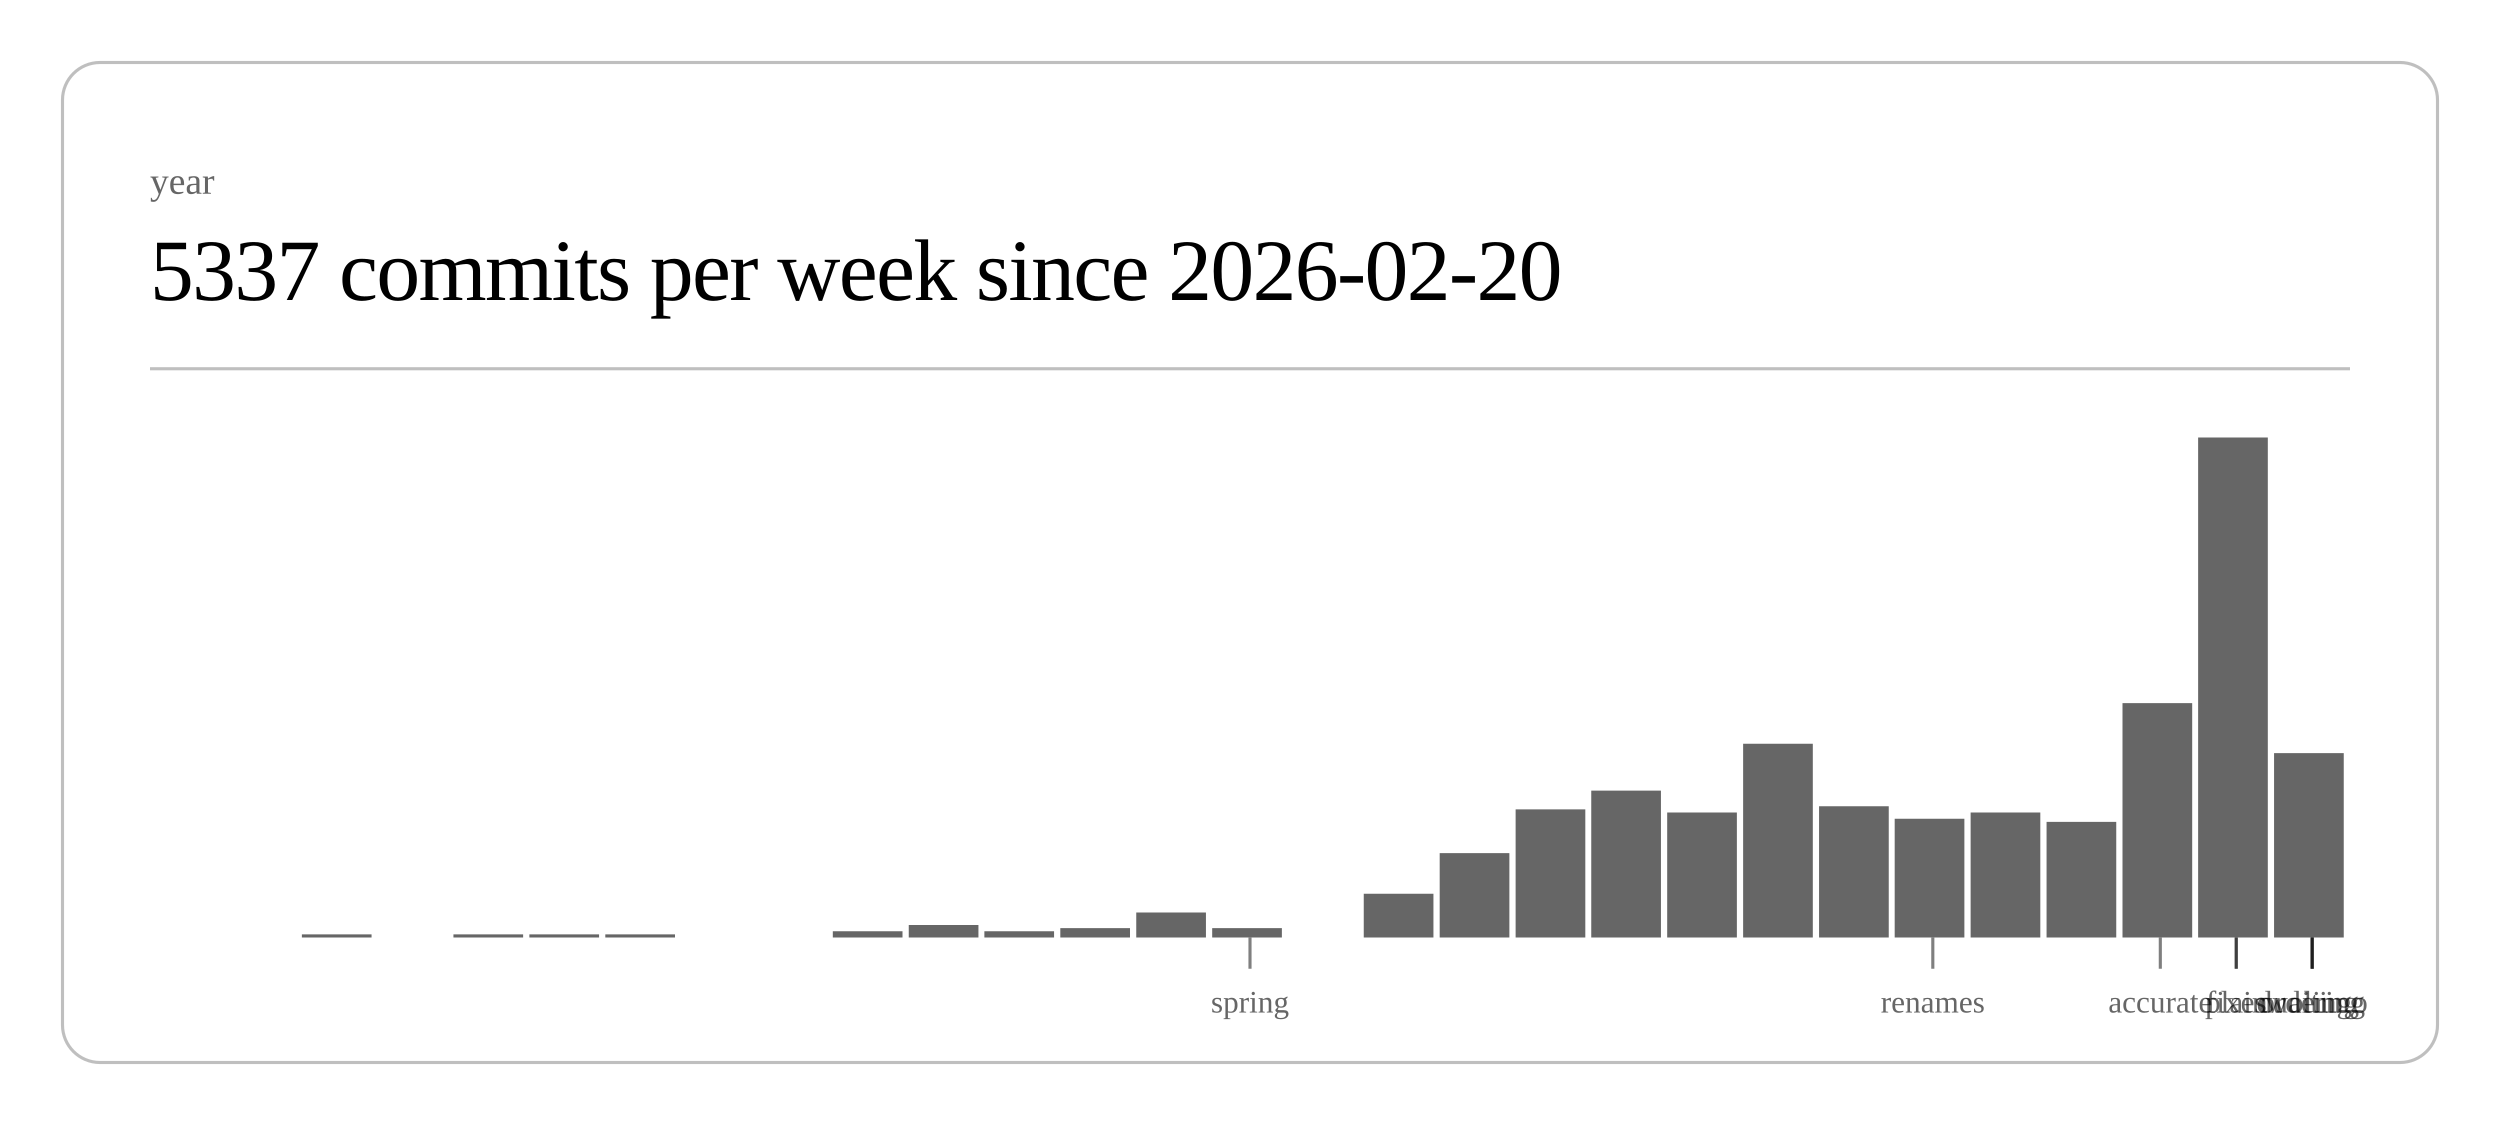
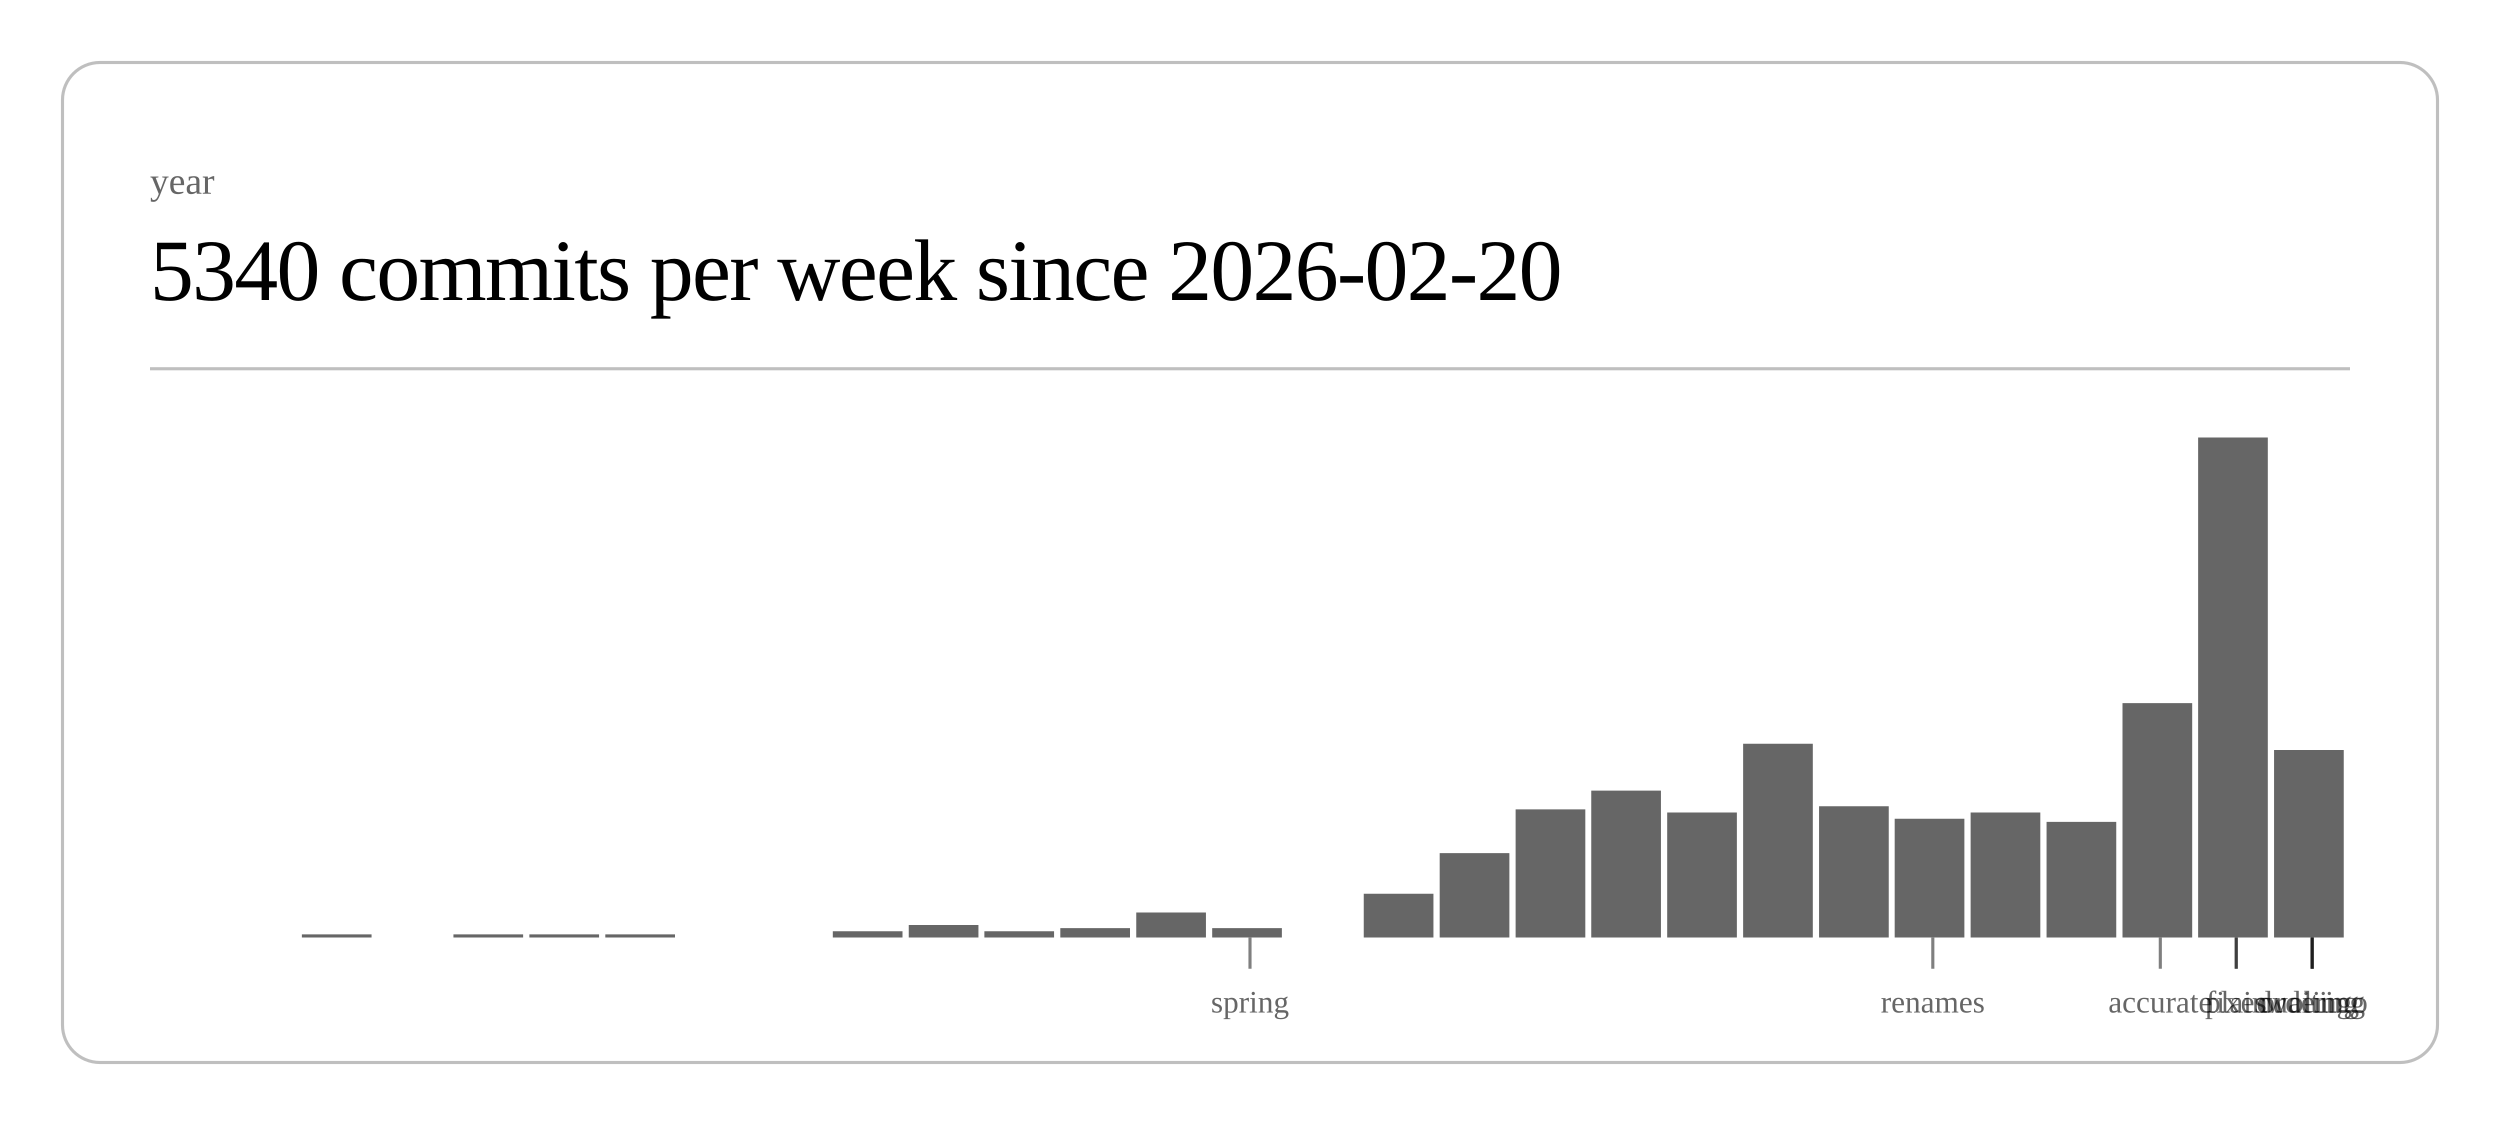
<svg xmlns="http://www.w3.org/2000/svg" class="post-header-svg" viewBox="0 0 800 360" width="800" height="360">
  <rect x="20" y="20" width="760" height="320" rx="12" ry="12" fill="none" stroke="currentColor" stroke-width="1" opacity="0.25" />
  <text fill="currentColor" x="48" y="62" font-size="12" opacity="0.6">year</text>
-   <text fill="currentColor" x="48" y="96" font-size="28" font-weight="300" letter-spacing="-0.5">5337 commits per week since 2026-02-20</text>
+   <text fill="currentColor" x="48" y="96" font-size="28" font-weight="300" letter-spacing="-0.5">5340 commits per week since 2026-02-20</text>
  <line stroke="currentColor" x1="48" y1="118" x2="752" y2="118" stroke-width="1" opacity="0.25" />
  <rect x="96.6" y="299" width="22.3" height="1" fill="currentColor" opacity="0.6" />
  <rect x="145.1" y="299" width="22.3" height="1" fill="currentColor" opacity="0.6" />
  <rect x="169.4" y="299" width="22.3" height="1" fill="currentColor" opacity="0.6" />
  <rect x="193.7" y="299" width="22.3" height="1" fill="currentColor" opacity="0.6" />
  <rect x="266.5" y="298" width="22.3" height="2" fill="currentColor" opacity="0.6" />
  <rect x="290.8" y="296" width="22.3" height="4" fill="currentColor" opacity="0.6" />
  <rect x="315.0" y="298" width="22.3" height="2" fill="currentColor" opacity="0.6" />
  <rect x="339.3" y="297" width="22.3" height="3" fill="currentColor" opacity="0.6" />
  <rect x="363.6" y="292" width="22.3" height="8" fill="currentColor" opacity="0.6" />
  <rect x="387.9" y="297" width="22.3" height="3" fill="currentColor" opacity="0.6" />
  <rect x="436.4" y="286" width="22.3" height="14" fill="currentColor" opacity="0.6" />
  <rect x="460.7" y="273" width="22.3" height="27" fill="currentColor" opacity="0.6" />
  <rect x="485.0" y="259" width="22.3" height="41" fill="currentColor" opacity="0.6" />
  <rect x="509.2" y="253" width="22.3" height="47" fill="currentColor" opacity="0.6" />
  <rect x="533.5" y="260" width="22.3" height="40" fill="currentColor" opacity="0.6" />
  <rect x="557.8" y="238" width="22.3" height="62" fill="currentColor" opacity="0.6" />
  <rect x="582.1" y="258" width="22.3" height="42" fill="currentColor" opacity="0.6" />
  <rect x="606.3" y="262" width="22.3" height="38" fill="currentColor" opacity="0.6" />
  <rect x="630.6" y="260" width="22.3" height="40" fill="currentColor" opacity="0.6" />
  <rect x="654.9" y="263" width="22.3" height="37" fill="currentColor" opacity="0.6" />
  <rect x="679.2" y="225" width="22.3" height="75" fill="currentColor" opacity="0.6" />
  <rect x="703.4" y="140" width="22.3" height="160" fill="currentColor" opacity="0.6" />
-   <rect x="727.7" y="241" width="22.3" height="59" fill="currentColor" opacity="0.6" />
+   <rect x="727.7" y="240" width="22.3" height="60" fill="currentColor" opacity="0.6" />
  <line stroke="currentColor" x1="400.0" y1="300" x2="400.0" y2="310" stroke-width="1" opacity="0.5" />
  <text fill="currentColor" x="400.0" y="324" font-size="10" opacity="0.6" text-anchor="middle">spring</text>
  <line stroke="currentColor" x1="618.5" y1="300" x2="618.5" y2="310" stroke-width="1" opacity="0.5" />
  <text fill="currentColor" x="618.5" y="324" font-size="10" opacity="0.6" text-anchor="middle">renames</text>
  <line stroke="currentColor" x1="691.3" y1="300" x2="691.3" y2="310" stroke-width="1" opacity="0.5" />
  <text fill="currentColor" x="691.3" y="324" font-size="10" opacity="0.6" text-anchor="middle">accurate</text>
  <line stroke="currentColor" x1="715.6" y1="300" x2="715.6" y2="310" stroke-width="1" opacity="0.5" />
  <text fill="currentColor" x="715.6" y="324" font-size="10" opacity="0.6" text-anchor="middle">fixes</text>
  <line stroke="currentColor" x1="715.6" y1="300" x2="715.6" y2="310" stroke-width="1" opacity="0.5" />
  <text fill="currentColor" x="715.6" y="324" font-size="10" opacity="0.6" text-anchor="middle">plain</text>
  <line stroke="currentColor" x1="739.9" y1="300" x2="739.9" y2="310" stroke-width="1" opacity="0.5" />
  <text fill="currentColor" x="739.9" y="324" font-size="10" opacity="0.6" text-anchor="middle">duolingo</text>
  <line stroke="currentColor" x1="739.9" y1="300" x2="739.9" y2="310" stroke-width="1" opacity="0.5" />
  <text fill="currentColor" x="739.9" y="324" font-size="10" opacity="0.6" text-anchor="middle">ordering</text>
  <line stroke="currentColor" x1="739.9" y1="300" x2="739.9" y2="310" stroke-width="1" opacity="0.5" />
  <text fill="currentColor" x="739.9" y="324" font-size="10" opacity="0.6" text-anchor="middle">waiting</text>
</svg>
